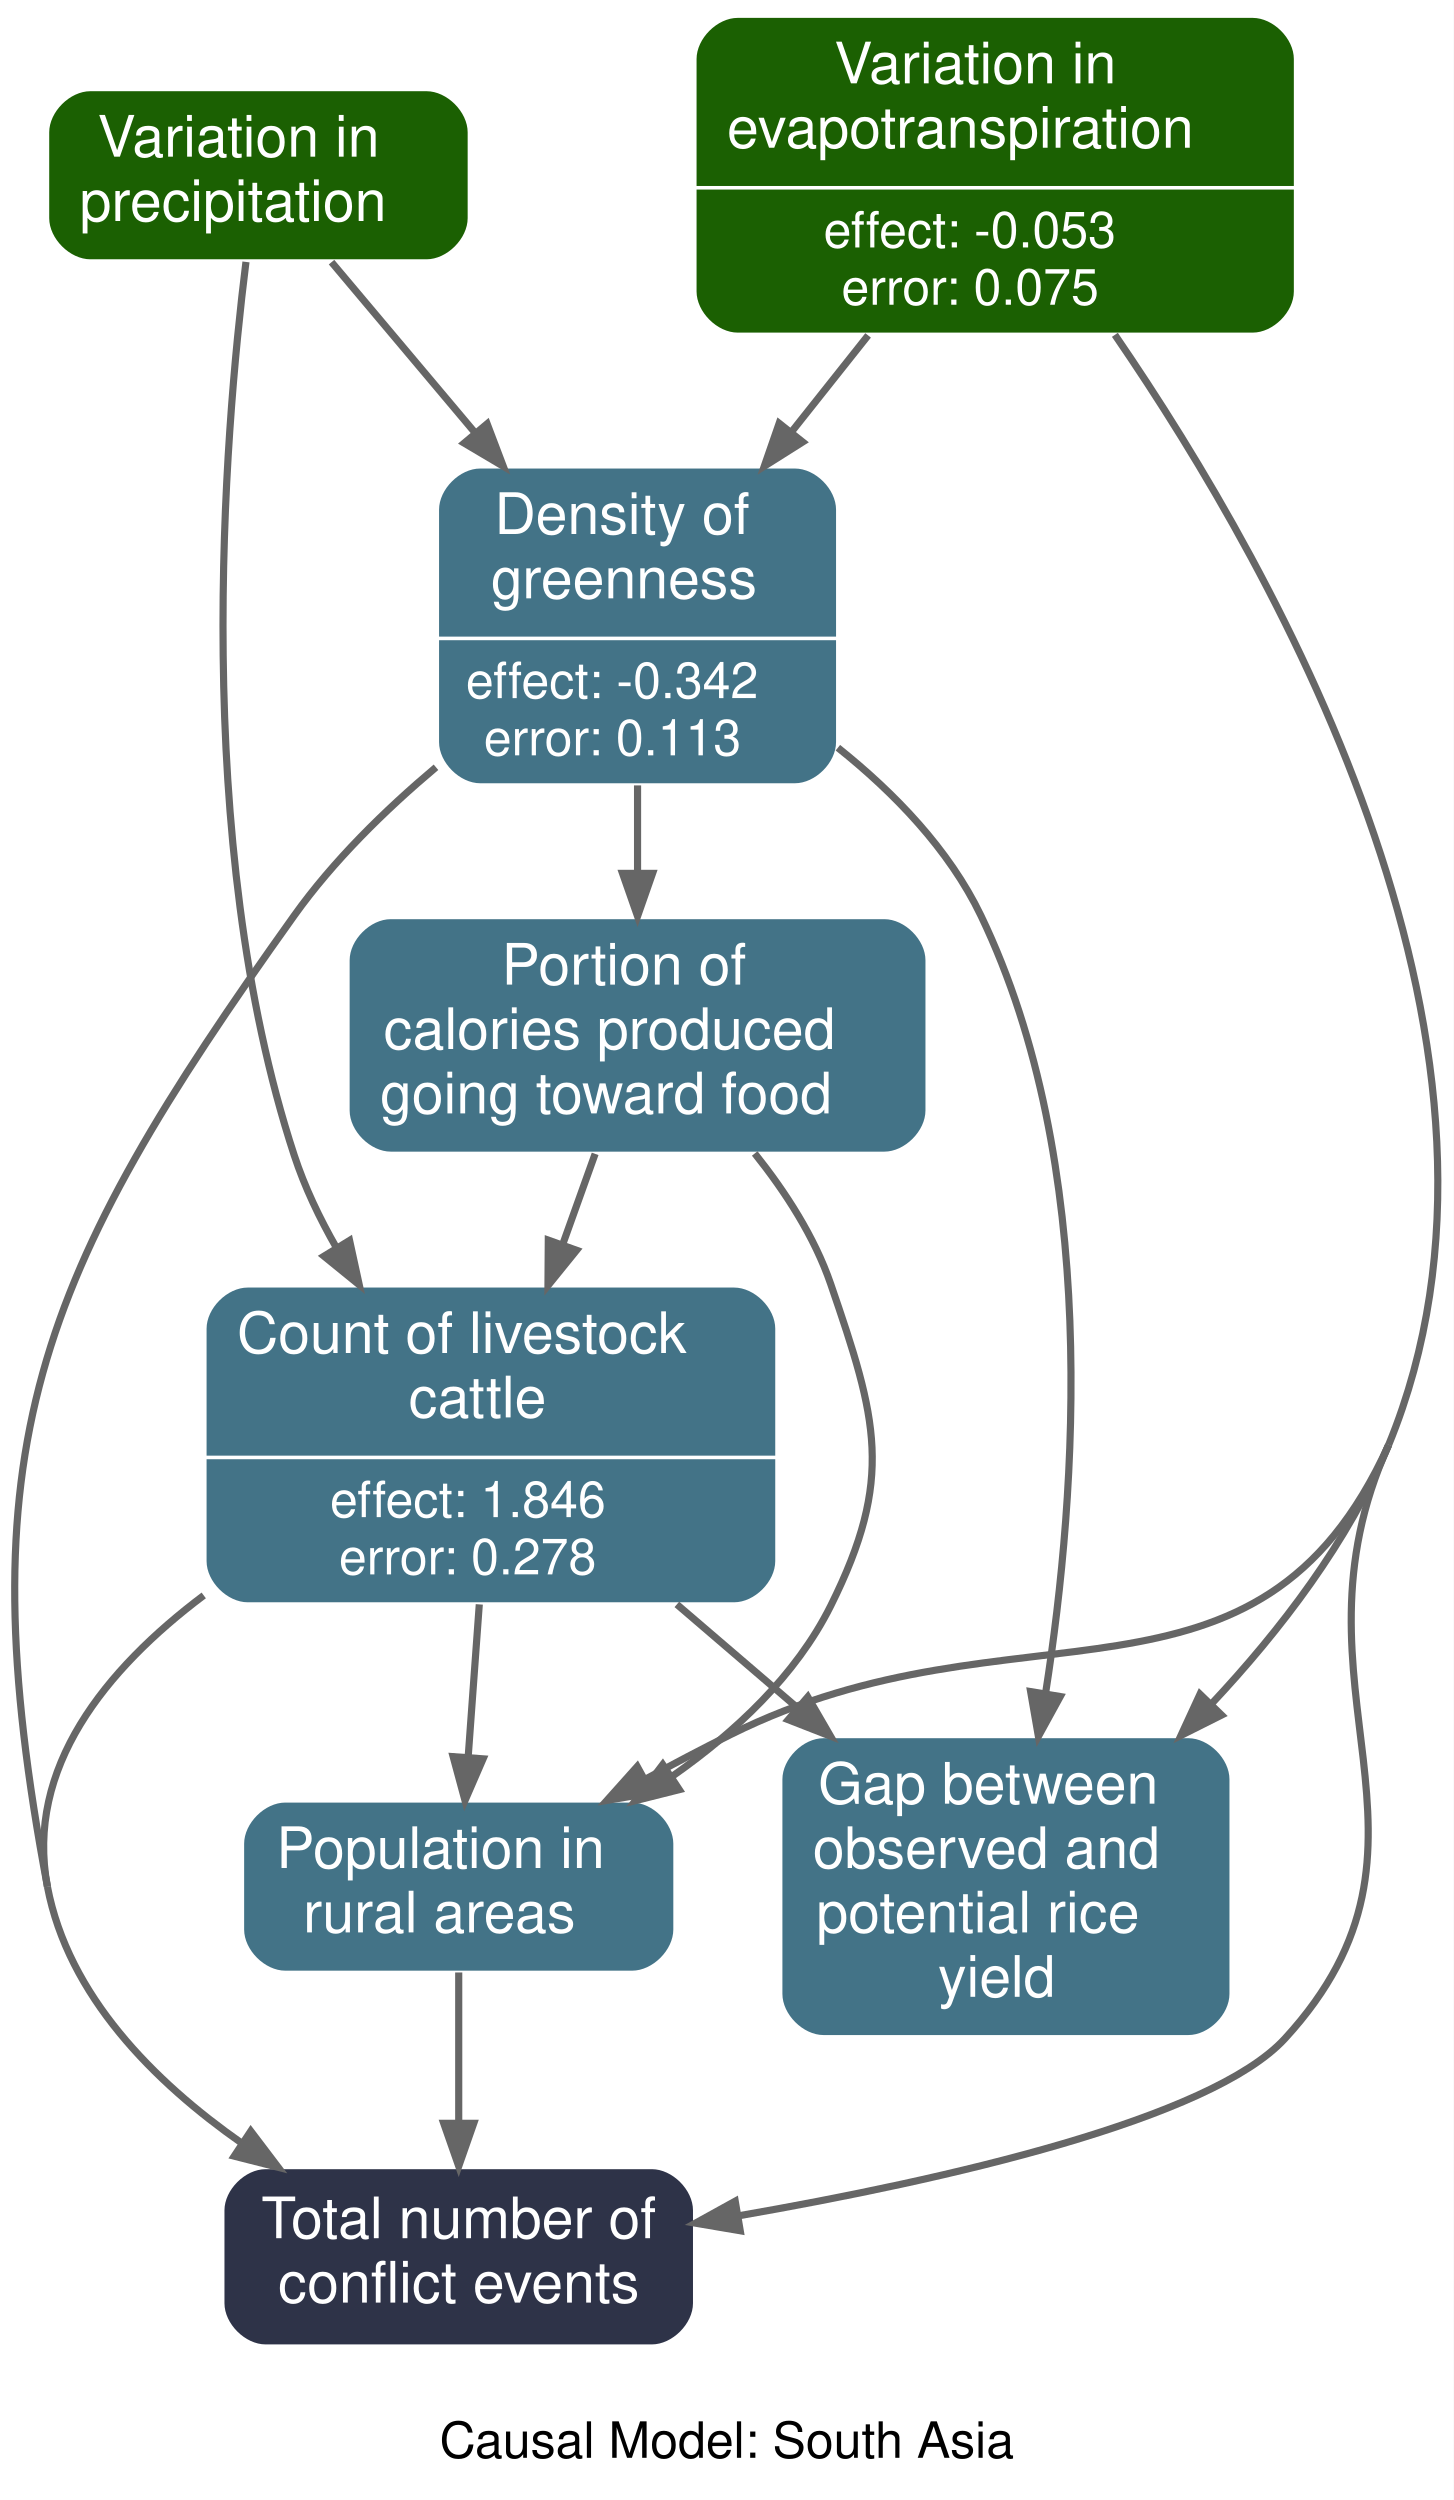
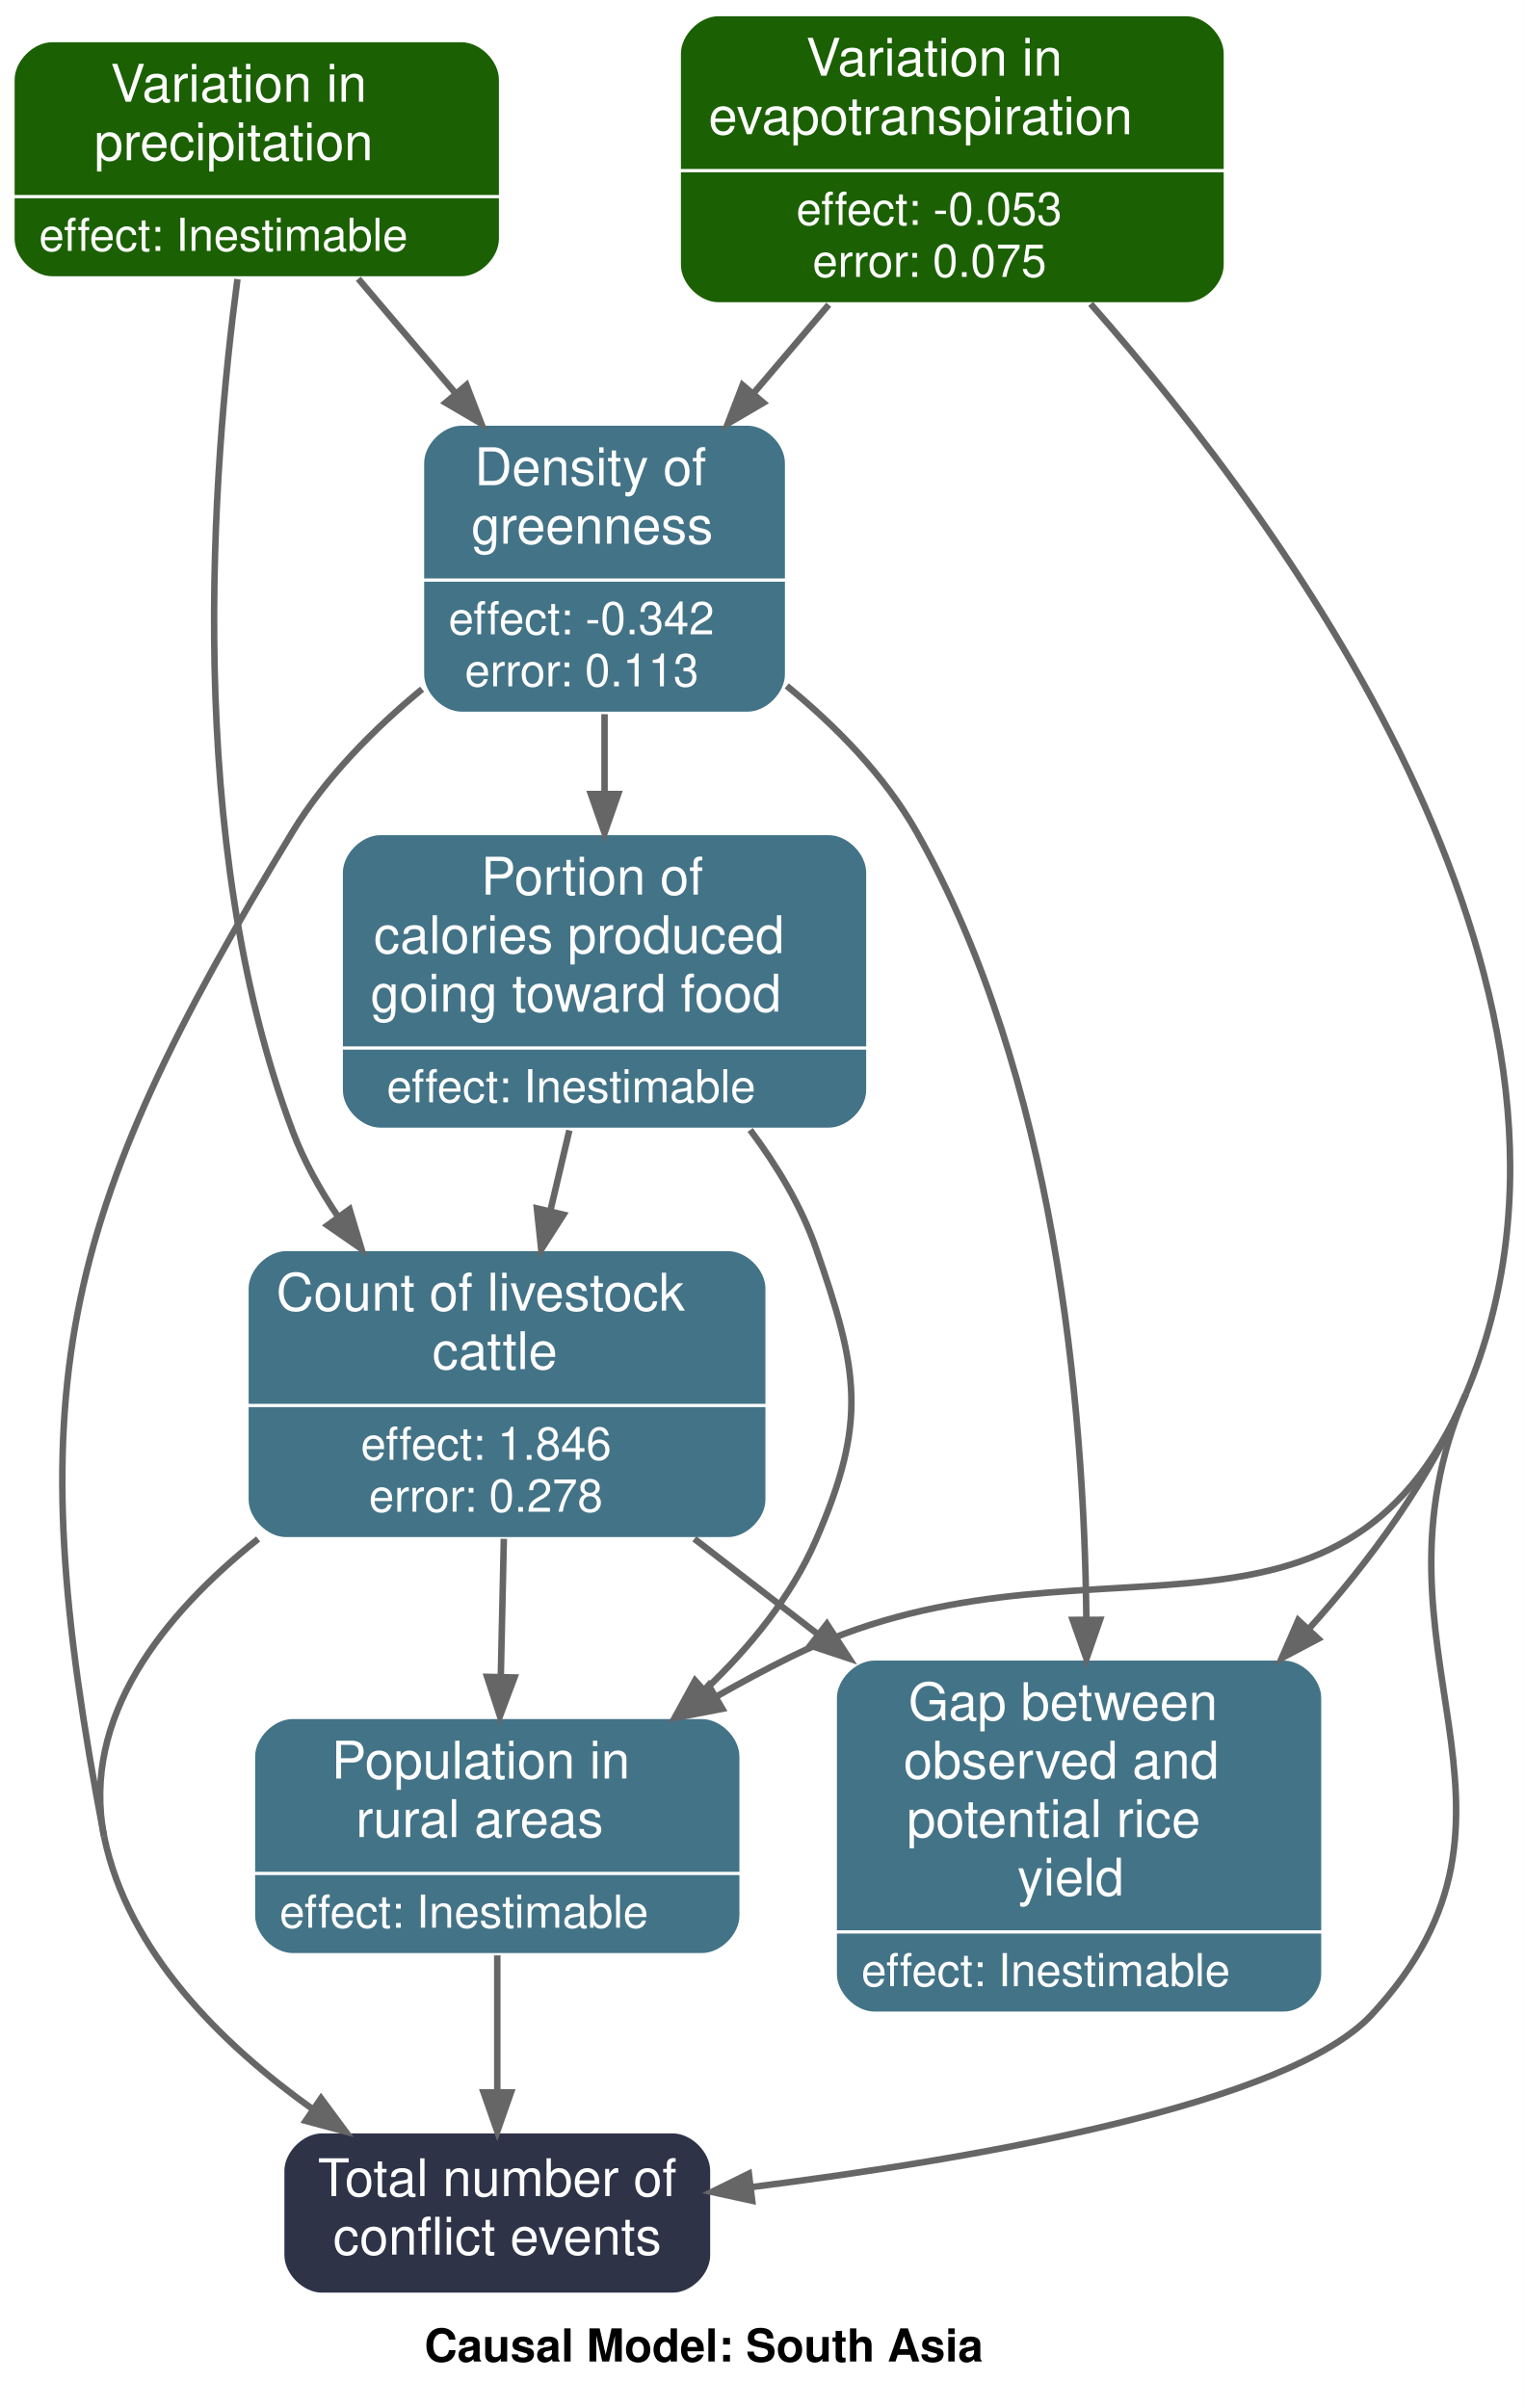
- <svg xmlns="http://www.w3.org/2000/svg" width="" height="" viewBox="0.00 0.00 406.44 699.00" preserveAspectRatio="xMinYMin">
-   <g id="graph0" class="graph" transform="scale(1 1) rotate(0) translate(4 695)">
-     <polygon fill="#ffffff" stroke="transparent" points="-4,4 -4,-695 402.44,-695 402.44,4 -4,4" />
-     <text text-anchor="middle" x="199.22" y="-7.8" font-family="Helvetica, Arial, sans-serif" font-size="14.00" fill="#000000">Causal Model: South Asia</text>
+ <svg xmlns="http://www.w3.org/2000/svg" width="" height="" viewBox="0.00 0.00 469.15 741.00" preserveAspectRatio="xMinYMin">
+   <g id="graph0" class="graph" transform="scale(1 1) rotate(0) translate(4 737)">
+     <polygon fill="#ffffff" stroke="transparent" points="-4,4 -4,-737 465.151,-737 465.151,4 -4,4" />
+     <text text-anchor="start" x="126.576" y="-10.3" font-family="Helvetica, Arial, sans-serif" font-weight="bold" font-size="14.00" fill="#000000">Causal Model: South Asia</text>
    <g id="node1" class="node rankA">
-       <path fill="none" stroke="#000000" d="M202.259,-601.5C202.259,-601.5 346.259,-601.5 346.259,-601.5 352.259,-601.5 358.259,-607.5 358.259,-613.5 358.259,-613.5 358.259,-678.5 358.259,-678.5 358.259,-684.5 352.259,-690.5 346.259,-690.5 346.259,-690.5 202.259,-690.5 202.259,-690.5 196.259,-690.5 190.259,-684.5 190.259,-678.5 190.259,-678.5 190.259,-613.5 190.259,-613.5 190.259,-607.5 196.259,-601.5 202.259,-601.5" />
-       <text text-anchor="start" x="229.259" y="-671.7" font-family="Helvetica, Arial, sans-serif" font-size="16.00" fill="#000000">Variation in</text>
-       <text text-anchor="start" x="199.259" y="-653.7" font-family="Helvetica, Arial, sans-serif" font-size="16.00" fill="#000000">evapotranspiration</text>
-       <polyline fill="none" stroke="#000000" points="190.259,-642.5 358.259,-642.5 " />
-       <text text-anchor="start" x="226.259" y="-625.8" font-family="Helvetica, Arial, sans-serif" font-size="14.00" fill="#000000">effect: -0.053</text>
-       <text text-anchor="start" x="231.259" y="-609.8" font-family="Helvetica, Arial, sans-serif" font-size="14.00" fill="#000000">error: 0.075</text>
+       <path fill="none" stroke="#000000" d="M217,-643.5C217,-643.5 361,-643.5 361,-643.5 367,-643.5 373,-649.5 373,-655.5 373,-655.5 373,-720.5 373,-720.5 373,-726.5 367,-732.5 361,-732.5 361,-732.5 217,-732.5 217,-732.5 211,-732.5 205,-726.5 205,-720.5 205,-720.5 205,-655.5 205,-655.5 205,-649.5 211,-643.5 217,-643.5" />
+       <text text-anchor="start" x="244" y="-713.7" font-family="Helvetica, Arial, sans-serif" font-size="16.00" fill="#000000">Variation in</text>
+       <text text-anchor="start" x="214" y="-695.7" font-family="Helvetica, Arial, sans-serif" font-size="16.00" fill="#000000">evapotranspiration</text>
+       <polyline fill="none" stroke="#000000" points="205,-684.5 373,-684.5 " />
+       <text text-anchor="start" x="241" y="-667.8" font-family="Helvetica, Arial, sans-serif" font-size="14.00" fill="#000000">effect: -0.053</text>
+       <text text-anchor="start" x="246" y="-651.8" font-family="Helvetica, Arial, sans-serif" font-size="14.00" fill="#000000">error: 0.075</text>
    </g>
    <g id="node3" class="node rankB">
-       <path fill="none" stroke="#000000" d="M130.259,-475.5C130.259,-475.5 218.259,-475.5 218.259,-475.5 224.259,-475.5 230.259,-481.5 230.259,-487.5 230.259,-487.5 230.259,-552.5 230.259,-552.5 230.259,-558.5 224.259,-564.5 218.259,-564.5 218.259,-564.5 130.259,-564.5 130.259,-564.5 124.259,-564.5 118.259,-558.5 118.259,-552.5 118.259,-552.5 118.259,-487.5 118.259,-487.5 118.259,-481.5 124.259,-475.5 130.259,-475.5" />
-       <text text-anchor="start" x="134.259" y="-545.7" font-family="Helvetica, Arial, sans-serif" font-size="16.00" fill="#000000">Density of</text>
-       <text text-anchor="start" x="133.259" y="-527.7" font-family="Helvetica, Arial, sans-serif" font-size="16.00" fill="#000000">greenness</text>
-       <polyline fill="none" stroke="#000000" points="118.259,-516.5 230.259,-516.5 " />
-       <text text-anchor="start" x="126.259" y="-499.8" font-family="Helvetica, Arial, sans-serif" font-size="14.00" fill="#000000">effect: -0.342</text>
-       <text text-anchor="start" x="131.259" y="-483.8" font-family="Helvetica, Arial, sans-serif" font-size="14.00" fill="#000000">error: 0.113</text>
+       <path fill="none" stroke="#000000" d="M138,-517.5C138,-517.5 226,-517.5 226,-517.5 232,-517.5 238,-523.5 238,-529.5 238,-529.5 238,-594.5 238,-594.5 238,-600.5 232,-606.5 226,-606.5 226,-606.5 138,-606.5 138,-606.5 132,-606.5 126,-600.5 126,-594.5 126,-594.5 126,-529.5 126,-529.5 126,-523.5 132,-517.5 138,-517.5" />
+       <text text-anchor="start" x="142" y="-587.7" font-family="Helvetica, Arial, sans-serif" font-size="16.00" fill="#000000">Density of</text>
+       <text text-anchor="start" x="141" y="-569.7" font-family="Helvetica, Arial, sans-serif" font-size="16.00" fill="#000000">greenness</text>
+       <polyline fill="none" stroke="#000000" points="126,-558.5 238,-558.5 " />
+       <text text-anchor="start" x="134" y="-541.8" font-family="Helvetica, Arial, sans-serif" font-size="14.00" fill="#000000">effect: -0.342</text>
+       <text text-anchor="start" x="139" y="-525.8" font-family="Helvetica, Arial, sans-serif" font-size="14.00" fill="#000000">error: 0.113</text>
    </g>
    <g id="edge1" class="edge">
-       <path fill="none" stroke="#666666" stroke-width="2" d="M238.721,-601.222C231.795,-592.495 224.464,-583.258 217.325,-574.263" />
-       <polygon fill="#666666" stroke="#666666" stroke-width="2" points="220.432,-571.422 209.682,-564.634 213.852,-576.644 220.432,-571.422" />
+       <path fill="none" stroke="#666666" stroke-width="2" d="M250.975,-643.222C243.485,-634.403 235.552,-625.062 227.837,-615.976" />
+       <polygon fill="#666666" stroke="#666666" stroke-width="2" points="230.872,-613.062 219.903,-606.634 224.469,-618.499 230.872,-613.062" />
    </g>
    <g id="node6" class="node rankB">
-       <path fill="none" stroke="#000000" d="M226.259,-125.5C226.259,-125.5 328.259,-125.5 328.259,-125.5 334.259,-125.5 340.259,-131.5 340.259,-137.5 340.259,-137.5 340.259,-197.5 340.259,-197.5 340.259,-203.5 334.259,-209.5 328.259,-209.5 328.259,-209.5 226.259,-209.5 226.259,-209.5 220.259,-209.5 214.259,-203.5 214.259,-197.5 214.259,-197.5 214.259,-137.5 214.259,-137.5 214.259,-131.5 220.259,-125.5 226.259,-125.5" />
-       <text text-anchor="start" x="224.759" y="-190.7" font-family="Helvetica, Arial, sans-serif" font-size="16.00" fill="#000000">Gap between</text>
-       <text text-anchor="start" x="223.259" y="-172.7" font-family="Helvetica, Arial, sans-serif" font-size="16.00" fill="#000000">observed and</text>
-       <text text-anchor="start" x="224.259" y="-154.7" font-family="Helvetica, Arial, sans-serif" font-size="16.00" fill="#000000">potential rice</text>
-       <text text-anchor="start" x="258.259" y="-136.7" font-family="Helvetica, Arial, sans-serif" font-size="16.00" fill="#000000">yield</text>
+       <path fill="none" stroke="#000000" d="M265,-117.5C265,-117.5 391,-117.5 391,-117.5 397,-117.5 403,-123.5 403,-129.5 403,-129.5 403,-214.5 403,-214.5 403,-220.5 397,-226.5 391,-226.5 391,-226.5 265,-226.5 265,-226.5 259,-226.5 253,-220.5 253,-214.5 253,-214.5 253,-129.5 253,-129.5 253,-123.5 259,-117.5 265,-117.5" />
+       <text text-anchor="start" x="275.5" y="-207.7" font-family="Helvetica, Arial, sans-serif" font-size="16.00" fill="#000000">Gap between</text>
+       <text text-anchor="start" x="274" y="-189.7" font-family="Helvetica, Arial, sans-serif" font-size="16.00" fill="#000000">observed and</text>
+       <text text-anchor="start" x="275" y="-171.7" font-family="Helvetica, Arial, sans-serif" font-size="16.00" fill="#000000">potential rice</text>
+       <text text-anchor="start" x="309" y="-153.7" font-family="Helvetica, Arial, sans-serif" font-size="16.00" fill="#000000">yield</text>
+       <polyline fill="none" stroke="#000000" points="253,-142.5 403,-142.5 " />
+       <text text-anchor="start" x="261" y="-125.8" font-family="Helvetica, Arial, sans-serif" font-size="14.00" fill="#000000">effect: Inestimable</text>
    </g>
    <g id="edge2" class="edge">
-       <path fill="none" stroke="#666666" stroke-width="2" d="M384.259,-291C373.211,-264.147 353.893,-239.025 334.684,-218.542" />
-       <polygon fill="#666666" stroke="#666666" stroke-width="2" points="337.553,-215.467 326.19,-209.763 331.515,-221.308 337.553,-215.467" />
+       <path fill="none" stroke="#666666" stroke-width="2" d="M447,-308C435.877,-281.557 417.519,-256.653 398.512,-235.562" />
+       <polygon fill="#666666" stroke="#666666" stroke-width="2" points="401.588,-232.702 390.346,-226.764 395.431,-238.417 401.588,-232.702" />
    </g>
    <g id="node7" class="node rankB">
-       <path fill="none" stroke="#000000" d="M75.759,-143.5C75.759,-143.5 172.759,-143.5 172.759,-143.5 178.759,-143.5 184.759,-149.5 184.759,-155.5 184.759,-155.5 184.759,-179.5 184.759,-179.5 184.759,-185.5 178.759,-191.5 172.759,-191.5 172.759,-191.5 75.759,-191.5 75.759,-191.5 69.759,-191.5 63.759,-185.5 63.759,-179.5 63.759,-179.5 63.759,-155.5 63.759,-155.5 63.759,-149.5 69.759,-143.5 75.759,-143.5" />
-       <text text-anchor="start" x="73.259" y="-172.7" font-family="Helvetica, Arial, sans-serif" font-size="16.00" fill="#000000">Population in</text>
-       <text text-anchor="start" x="80.759" y="-154.7" font-family="Helvetica, Arial, sans-serif" font-size="16.00" fill="#000000">rural areas</text>
+       <path fill="none" stroke="#000000" d="M86,-135.5C86,-135.5 212,-135.5 212,-135.5 218,-135.5 224,-141.5 224,-147.5 224,-147.5 224,-196.5 224,-196.5 224,-202.5 218,-208.5 212,-208.5 212,-208.5 86,-208.5 86,-208.5 80,-208.5 74,-202.5 74,-196.5 74,-196.5 74,-147.5 74,-147.5 74,-141.5 80,-135.5 86,-135.5" />
+       <text text-anchor="start" x="98" y="-189.7" font-family="Helvetica, Arial, sans-serif" font-size="16.00" fill="#000000">Population in</text>
+       <text text-anchor="start" x="105.5" y="-171.7" font-family="Helvetica, Arial, sans-serif" font-size="16.00" fill="#000000">rural areas</text>
+       <polyline fill="none" stroke="#000000" points="74,-160.5 224,-160.5 " />
+       <text text-anchor="start" x="82" y="-143.8" font-family="Helvetica, Arial, sans-serif" font-size="14.00" fill="#000000">effect: Inestimable</text>
    </g>
    <g id="edge3" class="edge">
-       <path fill="none" stroke="#666666" stroke-width="2" d="M307.719,-601.383C354.493,-533.212 428.94,-399.599 384.259,-291" />
-       <path fill="none" stroke="#666666" stroke-width="2" d="M384.259,-291C347.401,-209.605 280.231,-249.85 200.259,-210 192.445,-206.106 184.289,-201.807 176.343,-197.482" />
-       <polygon fill="#666666" stroke="#666666" stroke-width="2" points="178.225,-193.724 165.689,-191.606 174.168,-201.079 178.225,-193.724" />
+       <path fill="none" stroke="#666666" stroke-width="2" d="M331.56,-643.489C394.048,-572.473 497.971,-429.18 447,-308" />
+       <path fill="none" stroke="#666666" stroke-width="2" d="M447,-308C407.817,-216.859 327.897,-271.038 239,-227 231.528,-223.298 223.866,-219.173 216.319,-214.892" />
+       <polygon fill="#666666" stroke="#666666" stroke-width="2" points="218.243,-211.154 205.756,-208.764 214.028,-218.419 218.243,-211.154" />
    </g>
    <g id="node8" class="node rankC">
-       <path fill="none" stroke="#000000" d="M178.259,-89C178.259,-89 70.259,-89 70.259,-89 64.259,-89 58.259,-83 58.259,-77 58.259,-77 58.259,-51 58.259,-51 58.259,-45 64.259,-39 70.259,-39 70.259,-39 178.259,-39 178.259,-39 184.259,-39 190.259,-45 190.259,-51 190.259,-51 190.259,-77 190.259,-77 190.259,-83 184.259,-89 178.259,-89" />
-       <text text-anchor="middle" x="124.259" y="-69.2" font-family="Helvetica, Arial, sans-serif" font-size="16.00" fill="#000000">Total number of</text>
-       <text text-anchor="middle" x="124.259" y="-51.2" font-family="Helvetica, Arial, sans-serif" font-size="16.00" fill="#000000">conflict events</text>
+       <path fill="none" stroke="#000000" d="M203,-81C203,-81 95,-81 95,-81 89,-81 83,-75 83,-69 83,-69 83,-43 83,-43 83,-37 89,-31 95,-31 95,-31 203,-31 203,-31 209,-31 215,-37 215,-43 215,-43 215,-69 215,-69 215,-75 209,-81 203,-81" />
+       <text text-anchor="middle" x="149" y="-61.2" font-family="Helvetica, Arial, sans-serif" font-size="16.00" fill="#000000">Total number of</text>
+       <text text-anchor="middle" x="149" y="-43.2" font-family="Helvetica, Arial, sans-serif" font-size="16.00" fill="#000000">conflict events</text>
    </g>
    <g id="edge4" class="edge">
-       <path fill="none" stroke="#666666" stroke-width="2" d="M384.259,-291C353.364,-222.774 405.914,-180.167 355.259,-125 334.557,-102.455 260.953,-85.631 202.321,-75.424" />
-       <polygon fill="#666666" stroke="#666666" stroke-width="2" points="202.972,-71.275 190.439,-73.409 201.568,-79.557 202.972,-71.275" />
+       <path fill="none" stroke="#666666" stroke-width="2" d="M447,-308C413.088,-229.119 476.479,-179.869 418,-117 392.424,-89.505 297.225,-72.804 227.309,-63.991" />
+       <polygon fill="#666666" stroke="#666666" stroke-width="2" points="227.43,-59.775 215.009,-62.488 226.411,-68.113 227.43,-59.775" />
    </g>
    <g id="node2" class="node rankB">
-       <path fill="none" stroke="#000000" d="M105.259,-372.5C105.259,-372.5 243.259,-372.5 243.259,-372.5 249.259,-372.5 255.259,-378.5 255.259,-384.5 255.259,-384.5 255.259,-426.5 255.259,-426.5 255.259,-432.5 249.259,-438.5 243.259,-438.5 243.259,-438.5 105.259,-438.5 105.259,-438.5 99.259,-438.5 93.259,-432.5 93.259,-426.5 93.259,-426.5 93.259,-384.5 93.259,-384.5 93.259,-378.5 99.259,-372.5 105.259,-372.5" />
-       <text text-anchor="start" x="136.259" y="-419.7" font-family="Helvetica, Arial, sans-serif" font-size="16.00" fill="#000000">Portion of</text>
-       <text text-anchor="start" x="103.259" y="-401.7" font-family="Helvetica, Arial, sans-serif" font-size="16.00" fill="#000000">calories produced</text>
-       <text text-anchor="start" x="102.259" y="-383.7" font-family="Helvetica, Arial, sans-serif" font-size="16.00" fill="#000000">going toward food</text>
+       <path fill="none" stroke="#000000" d="M113,-389.5C113,-389.5 251,-389.5 251,-389.5 257,-389.5 263,-395.5 263,-401.5 263,-401.5 263,-468.5 263,-468.5 263,-474.5 257,-480.5 251,-480.5 251,-480.5 113,-480.5 113,-480.5 107,-480.5 101,-474.5 101,-468.5 101,-468.5 101,-401.5 101,-401.5 101,-395.5 107,-389.5 113,-389.5" />
+       <text text-anchor="start" x="144" y="-461.7" font-family="Helvetica, Arial, sans-serif" font-size="16.00" fill="#000000">Portion of</text>
+       <text text-anchor="start" x="111" y="-443.7" font-family="Helvetica, Arial, sans-serif" font-size="16.00" fill="#000000">calories produced</text>
+       <text text-anchor="start" x="110" y="-425.7" font-family="Helvetica, Arial, sans-serif" font-size="16.00" fill="#000000">going toward food</text>
+       <polyline fill="none" stroke="#000000" points="101,-414.5 263,-414.5 " />
+       <text text-anchor="start" x="115" y="-397.8" font-family="Helvetica, Arial, sans-serif" font-size="14.00" fill="#000000">effect: Inestimable</text>
    </g>
    <g id="node4" class="node rankB">
-       <path fill="none" stroke="#000000" d="M65.259,-246.5C65.259,-246.5 201.259,-246.5 201.259,-246.5 207.259,-246.5 213.259,-252.5 213.259,-258.5 213.259,-258.5 213.259,-323.5 213.259,-323.5 213.259,-329.5 207.259,-335.5 201.259,-335.5 201.259,-335.5 65.259,-335.5 65.259,-335.5 59.259,-335.5 53.259,-329.5 53.259,-323.5 53.259,-323.5 53.259,-258.5 53.259,-258.5 53.259,-252.5 59.259,-246.5 65.259,-246.5" />
-       <text text-anchor="start" x="62.259" y="-316.7" font-family="Helvetica, Arial, sans-serif" font-size="16.00" fill="#000000">Count of livestock</text>
-       <text text-anchor="start" x="110.259" y="-298.7" font-family="Helvetica, Arial, sans-serif" font-size="16.00" fill="#000000">cattle</text>
-       <polyline fill="none" stroke="#000000" points="53.259,-287.5 213.259,-287.5 " />
-       <text text-anchor="start" x="88.259" y="-270.8" font-family="Helvetica, Arial, sans-serif" font-size="14.00" fill="#000000">effect: 1.846</text>
-       <text text-anchor="start" x="90.759" y="-254.8" font-family="Helvetica, Arial, sans-serif" font-size="14.00" fill="#000000">error: 0.278</text>
+       <path fill="none" stroke="#000000" d="M84,-263.5C84,-263.5 220,-263.5 220,-263.5 226,-263.5 232,-269.5 232,-275.5 232,-275.5 232,-340.5 232,-340.5 232,-346.5 226,-352.5 220,-352.5 220,-352.5 84,-352.5 84,-352.5 78,-352.5 72,-346.5 72,-340.5 72,-340.5 72,-275.5 72,-275.5 72,-269.5 78,-263.5 84,-263.5" />
+       <text text-anchor="start" x="81" y="-333.7" font-family="Helvetica, Arial, sans-serif" font-size="16.00" fill="#000000">Count of livestock</text>
+       <text text-anchor="start" x="129" y="-315.7" font-family="Helvetica, Arial, sans-serif" font-size="16.00" fill="#000000">cattle</text>
+       <polyline fill="none" stroke="#000000" points="72,-304.5 232,-304.5 " />
+       <text text-anchor="start" x="107" y="-287.8" font-family="Helvetica, Arial, sans-serif" font-size="14.00" fill="#000000">effect: 1.846</text>
+       <text text-anchor="start" x="109.5" y="-271.8" font-family="Helvetica, Arial, sans-serif" font-size="14.00" fill="#000000">error: 0.278</text>
    </g>
    <g id="edge5" class="edge">
-       <path fill="none" stroke="#666666" stroke-width="2" d="M162.4,-372.382C159.539,-364.391 156.402,-355.633 153.281,-346.916" />
-       <polygon fill="#666666" stroke="#666666" stroke-width="2" points="157.21,-345.43 149.21,-335.548 149.302,-348.261 157.21,-345.43" />
+       <path fill="none" stroke="#666666" stroke-width="2" d="M171.169,-389.15C169.275,-381.13 167.284,-372.702 165.331,-364.436" />
+       <polygon fill="#666666" stroke="#666666" stroke-width="2" points="169.36,-363.221 162.514,-352.508 161.185,-365.152 169.36,-363.221" />
    </g>
    <g id="edge6" class="edge">
-       <path fill="none" stroke="#666666" stroke-width="2" d="M207.02,-372.495C215.623,-361.737 223.75,-349.153 228.259,-336 241.231,-298.162 246.092,-281.805 228.259,-246 218.563,-226.534 201.484,-210.618 183.934,-198.331" />
-       <polygon fill="#666666" stroke="#666666" stroke-width="2" points="185.928,-194.616 173.598,-191.517 181.304,-201.629 185.928,-194.616" />
+       <path fill="none" stroke="#666666" stroke-width="2" d="M226.812,-389.286C235.084,-378.232 242.519,-365.867 247,-353 260.156,-315.225 262.989,-299.666 247,-263 239.425,-245.629 226.718,-230.084 212.922,-216.967" />
+       <polygon fill="#666666" stroke="#666666" stroke-width="2" points="215.47,-213.61 203.742,-208.703 209.851,-219.853 215.47,-213.61" />
    </g>
    <g id="edge7" class="edge">
-       <path fill="none" stroke="#666666" stroke-width="2" d="M174.259,-475.403C174.259,-467.409 174.259,-459.068 174.259,-451.048" />
-       <polygon fill="#666666" stroke="#666666" stroke-width="2" points="178.459,-450.803 174.259,-438.803 170.059,-450.803 178.459,-450.803" />
+       <path fill="none" stroke="#666666" stroke-width="2" d="M182,-517.225C182,-509.352 182,-501.058 182,-492.889" />
+       <polygon fill="#666666" stroke="#666666" stroke-width="2" points="186.2,-492.658 182,-480.658 177.8,-492.658 186.2,-492.658" />
    </g>
    <g id="edge8" class="edge">
-       <path fill="none" stroke="#666666" stroke-width="2" d="M230.27,-485.94C246.081,-473.305 261.382,-457.477 270.259,-439 303.548,-369.708 297.275,-278.556 288.329,-221.492" />
-       <polygon fill="#666666" stroke="#666666" stroke-width="2" points="292.447,-220.65 286.332,-209.504 284.161,-222.031 292.447,-220.65" />
+       <path fill="none" stroke="#666666" stroke-width="2" d="M238.048,-525.949C253.266,-513.495 268.223,-498.268 278,-481 320.635,-405.697 329.576,-304.519 330.244,-238.791" />
+       <polygon fill="#666666" stroke="#666666" stroke-width="2" points="334.444,-238.552 330.276,-226.541 326.044,-238.529 334.444,-238.552" />
    </g>
    <g id="edge9" class="edge">
-       <path fill="none" stroke="#666666" stroke-width="2" d="M117.901,-480.471C103.569,-468.41 89.158,-454.261 78.259,-439 5.9,-337.683 -13.809,-289.847 9.259,-167.5" />
-       <path fill="none" stroke="#666666" stroke-width="2" d="M9.259,-167.5C15.06,-137.002 39.063,-112.947 63.65,-95.732" />
-       <polygon fill="#666666" stroke="#666666" stroke-width="2" points="66.116,-99.136 73.8,-89.007 61.477,-92.134 66.116,-99.136" />
+       <path fill="none" stroke="#666666" stroke-width="2" d="M125.866,-524.94C110.925,-512.592 96.141,-497.676 86,-481 13.397,-361.611 1.696,-309.233 28,-172" />
+       <path fill="none" stroke="#666666" stroke-width="2" d="M28,-172C35.295,-136.323 64.368,-107.809 92.186,-87.979" />
+       <polygon fill="#666666" stroke="#666666" stroke-width="2" points="94.78,-91.294 102.336,-81.069 90.053,-84.35 94.78,-91.294" />
    </g>
    <g id="edge10" class="edge">
-       <path fill="none" stroke="#666666" stroke-width="2" d="M185.246,-246.414C196.197,-237.022 207.82,-227.054 218.984,-217.478" />
-       <polygon fill="#666666" stroke="#666666" stroke-width="2" points="221.856,-220.549 228.231,-209.548 216.387,-214.173 221.856,-220.549" />
+       <path fill="none" stroke="#666666" stroke-width="2" d="M209.629,-263.469C221.772,-254.085 234.794,-244.023 247.601,-234.127" />
+       <polygon fill="#666666" stroke="#666666" stroke-width="2" points="250.406,-237.267 257.333,-226.606 245.27,-230.62 250.406,-237.267" />
    </g>
    <g id="edge11" class="edge">
-       <path fill="none" stroke="#666666" stroke-width="2" d="M130.01,-246.414C128.987,-232.381 127.871,-217.065 126.896,-203.691" />
-       <polygon fill="#666666" stroke="#666666" stroke-width="2" points="131.074,-203.232 126.013,-191.569 122.696,-203.842 131.074,-203.232" />
+       <path fill="none" stroke="#666666" stroke-width="2" d="M151.018,-263.469C150.719,-249.946 150.39,-235.011 150.085,-221.2" />
+       <polygon fill="#666666" stroke="#666666" stroke-width="2" points="154.278,-220.809 149.814,-208.904 145.88,-220.994 154.278,-220.809" />
    </g>
    <g id="edge12" class="edge">
-       <path fill="none" stroke="#666666" stroke-width="2" d="M52.966,-248.918C25.493,-228.262 3.01,-200.642 9.259,-167.5" />
+       <path fill="none" stroke="#666666" stroke-width="2" d="M75.425,-263.428C46.043,-240.008 20.993,-208.559 28,-172" />
    </g>
    <g id="node5" class="node rankA">
-       <path fill="none" stroke="#000000" d="M21.259,-622C21.259,-622 115.259,-622 115.259,-622 121.259,-622 127.259,-628 127.259,-634 127.259,-634 127.259,-658 127.259,-658 127.259,-664 121.259,-670 115.259,-670 115.259,-670 21.259,-670 21.259,-670 15.259,-670 9.259,-664 9.259,-658 9.259,-658 9.259,-634 9.259,-634 9.259,-628 15.259,-622 21.259,-622" />
-       <text text-anchor="start" x="23.259" y="-651.2" font-family="Helvetica, Arial, sans-serif" font-size="16.00" fill="#000000">Variation in</text>
-       <text text-anchor="start" x="18.259" y="-633.2" font-family="Helvetica, Arial, sans-serif" font-size="16.00" fill="#000000">precipitation</text>
+       <path fill="none" stroke="#000000" d="M12,-651.5C12,-651.5 138,-651.5 138,-651.5 144,-651.5 150,-657.5 150,-663.5 150,-663.5 150,-712.5 150,-712.5 150,-718.5 144,-724.5 138,-724.5 138,-724.5 12,-724.5 12,-724.5 6,-724.5 0,-718.5 0,-712.5 0,-712.5 0,-663.5 0,-663.5 0,-657.5 6,-651.5 12,-651.5" />
+       <text text-anchor="start" x="30" y="-705.7" font-family="Helvetica, Arial, sans-serif" font-size="16.00" fill="#000000">Variation in</text>
+       <text text-anchor="start" x="25" y="-687.7" font-family="Helvetica, Arial, sans-serif" font-size="16.00" fill="#000000">precipitation</text>
+       <polyline fill="none" stroke="#000000" points="0,-676.5 150,-676.5 " />
+       <text text-anchor="start" x="8" y="-659.8" font-family="Helvetica, Arial, sans-serif" font-size="14.00" fill="#000000">effect: Inestimable</text>
    </g>
    <g id="edge13" class="edge">
-       <path fill="none" stroke="#666666" stroke-width="2" d="M88.697,-621.706C100.062,-608.196 114.69,-590.808 128.625,-574.244" />
-       <polygon fill="#666666" stroke="#666666" stroke-width="2" points="132.208,-576.509 136.719,-564.622 125.78,-571.101 132.208,-576.509" />
+       <path fill="none" stroke="#666666" stroke-width="2" d="M106.237,-651.217C115.582,-640.212 126.03,-627.909 136.11,-616.038" />
+       <polygon fill="#666666" stroke="#666666" stroke-width="2" points="139.521,-618.51 144.088,-606.645 133.119,-613.073 139.521,-618.51" />
    </g>
    <g id="edge14" class="edge">
-       <path fill="none" stroke="#666666" stroke-width="2" d="M64.771,-621.768C58.689,-573.018 49.369,-460.212 78.259,-372 81.16,-363.141 85.343,-354.36 90.124,-346.03" />
-       <polygon fill="#666666" stroke="#666666" stroke-width="2" points="93.739,-348.17 96.45,-335.749 86.585,-343.768 93.739,-348.17" />
+       <path fill="none" stroke="#666666" stroke-width="2" d="M69.062,-651.103C61.317,-593.149 52.4,-478.2 86,-389 89.455,-379.828 94.391,-370.92 100.03,-362.572" />
+       <polygon fill="#666666" stroke="#666666" stroke-width="2" points="103.555,-364.866 107.204,-352.688 96.757,-359.932 103.555,-364.866" />
    </g>
    <g id="edge15" class="edge">
-       <path fill="none" stroke="#666666" stroke-width="2" d="M124.259,-143.495C124.259,-131.059 124.259,-115.588 124.259,-101.608" />
-       <polygon fill="#666666" stroke="#666666" stroke-width="2" points="128.459,-101.319 124.259,-89.319 120.059,-101.319 128.459,-101.319" />
+       <path fill="none" stroke="#666666" stroke-width="2" d="M149,-135.297C149,-121.917 149,-106.781 149,-93.346" />
+       <polygon fill="#666666" stroke="#666666" stroke-width="2" points="153.2,-93.099 149,-81.099 144.8,-93.099 153.2,-93.099" />
    </g>
  </g>
  <style>.node path {
  stroke: #fff;
}
.node text {
  fill: #fff;
}
.node polyline {
  stroke: #fff;
}
.rankA path {
  fill: #1b6002;
}
.rankB path {
  fill: #437387;
}
.rankC path {
  fill: #2e3348;
}
</style>
</svg>
